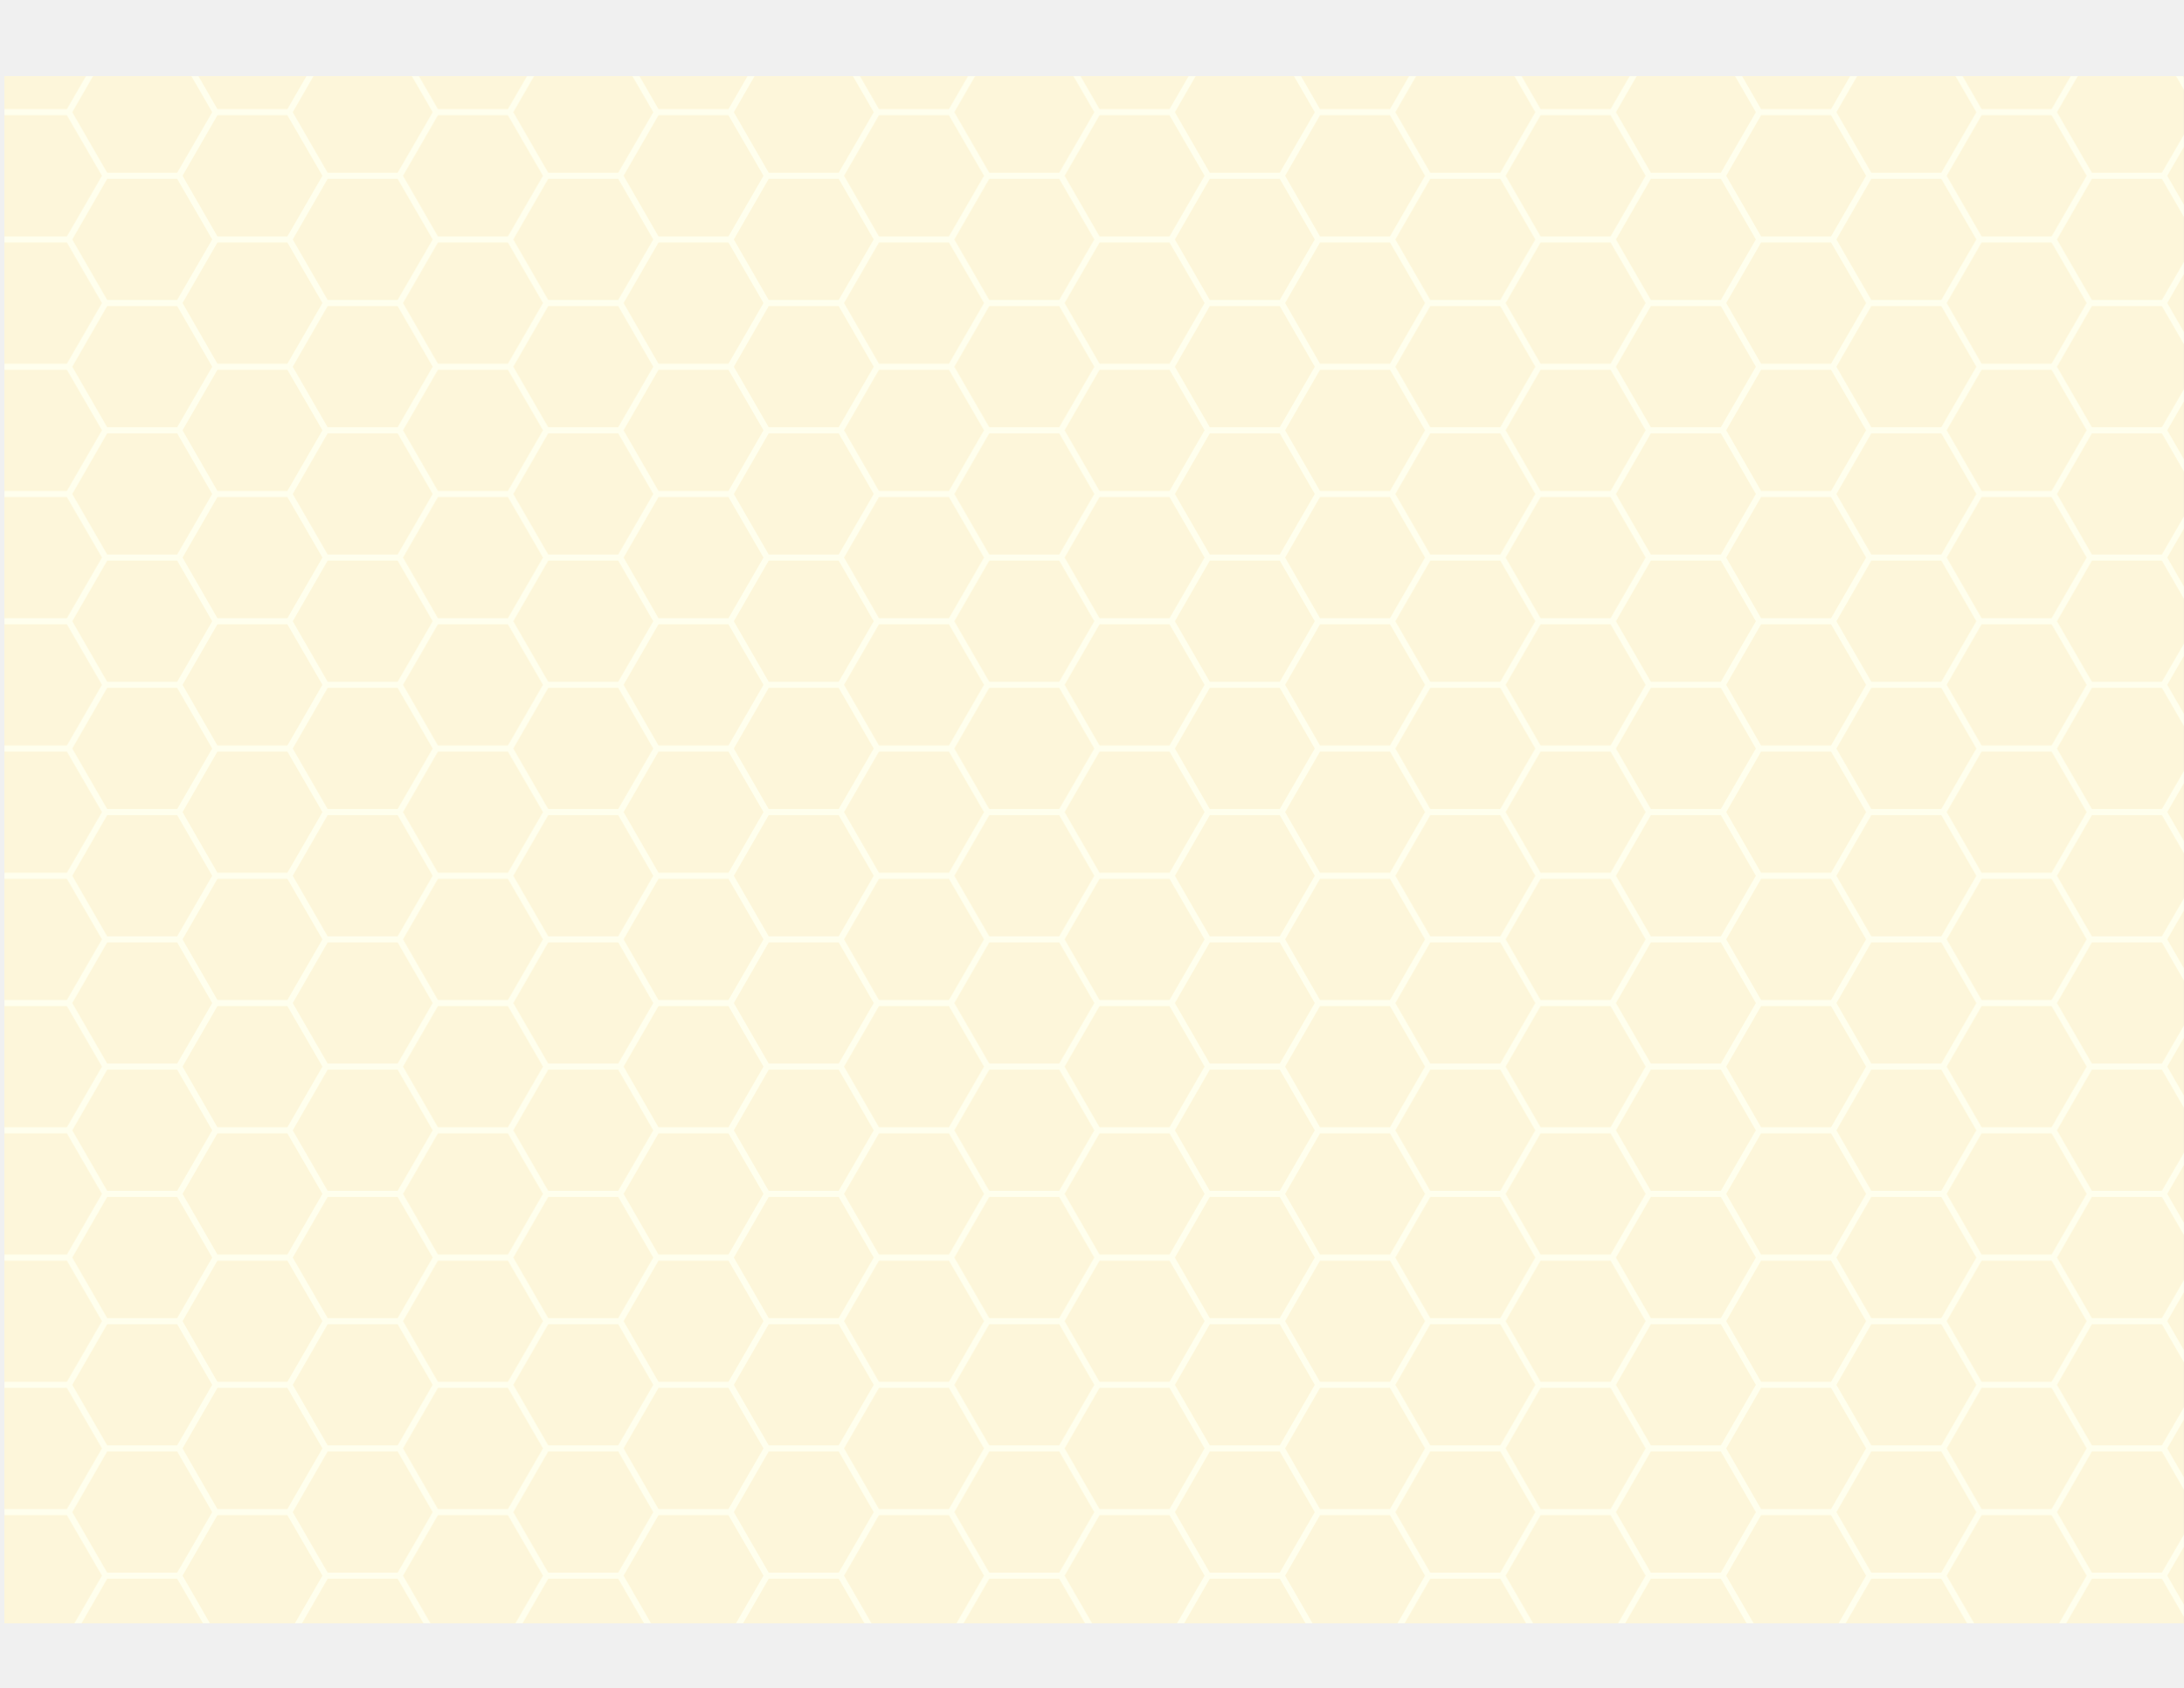
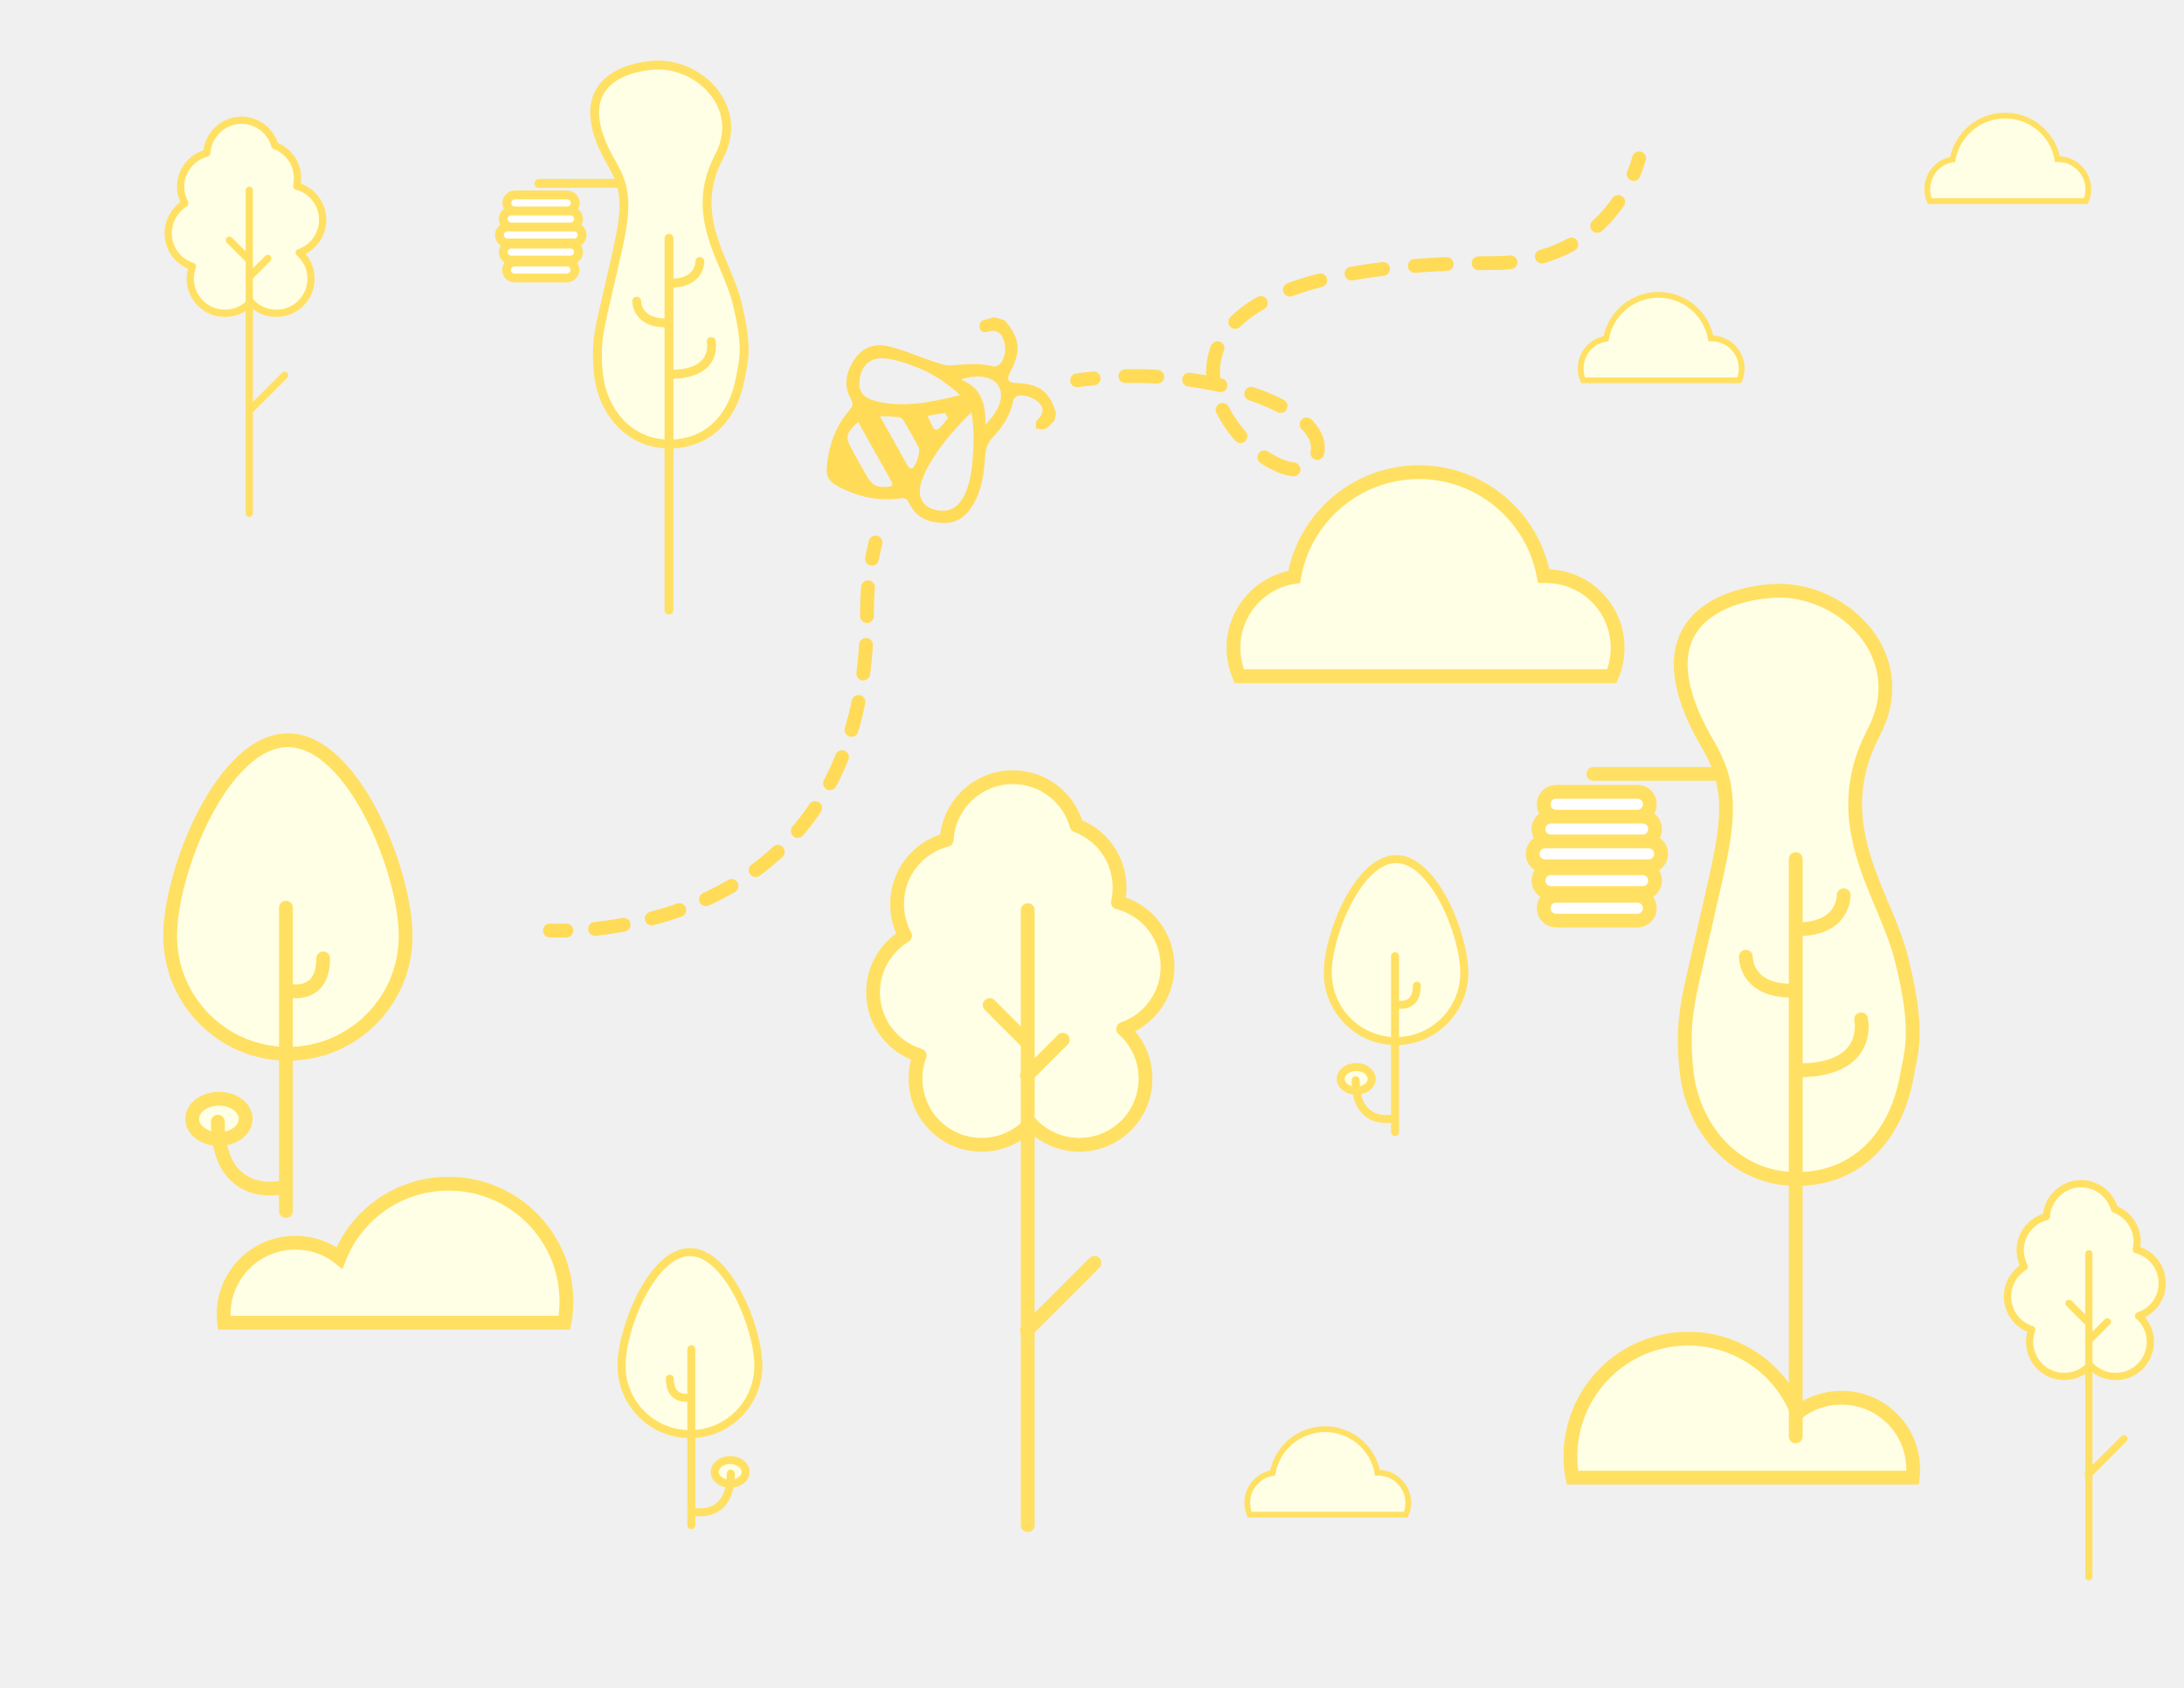
- <svg xmlns="http://www.w3.org/2000/svg" xmlns:xlink="http://www.w3.org/1999/xlink" version="1.1" id="Layer_1" x="0px" y="0px" viewBox="0 0 792 612" style="enable-background:new 0 0 792 612;" xml:space="preserve">
+ <svg xmlns="http://www.w3.org/2000/svg" version="1.1" id="Layer_1" x="0px" y="0px" viewBox="0 0 792 612" style="enable-background:new 0 0 792 612;" xml:space="preserve">
  <style type="text/css">
- 	.st0{fill:none;}
- 	.st1{clip-path:url(#SVGID_2_);fill:#F9DDAF;}
- 	.st2{clip-path:url(#SVGID_2_);fill:none;stroke:#FFFFFF;stroke-width:2;stroke-miterlimit:10;}
- 	.st3{clip-path:url(#SVGID_4_);}
- 	.st4{clip-path:url(#SVGID_6_);fill:#FFFFE8;}
- 	.st5{clip-path:url(#SVGID_6_);}
- 	.st6{opacity:0.25;clip-path:url(#SVGID_8_);}
- 	.st7{clip-path:url(#SVGID_10_);fill:url(#SVGID_11_);}
+ 	.st0{fill:none;stroke:#FFDB58;stroke-width:5;stroke-linecap:round;stroke-linejoin:round;}
+ 	
+ 		.st1{fill:none;stroke:#FFDB58;stroke-width:5;stroke-linecap:round;stroke-linejoin:round;stroke-dasharray:11.575,11.575,11.575,11.575,11.575,11.575;}
+ 	
+ 		.st2{fill:none;stroke:#FFDB58;stroke-width:5;stroke-linecap:round;stroke-linejoin:round;stroke-dasharray:10.451,10.451,10.451,10.451,10.451,10.451;}
+ 	.st3{fill:#FFDB58;}
+ 	.st4{fill:#FFFFE5;stroke:#FFE063;stroke-width:5;stroke-miterlimit:10;}
+ 	.st5{fill:#FFFFE5;stroke:#FFE063;stroke-width:2.095;stroke-miterlimit:10;}
+ 	.st6{fill:#FFFFE5;stroke:#FFE063;stroke-width:5;stroke-linecap:round;stroke-linejoin:round;stroke-miterlimit:10;}
+ 	.st7{fill:none;stroke:#FFE063;stroke-width:5;stroke-linecap:round;stroke-linejoin:round;stroke-miterlimit:10;}
+ 	.st8{fill:#FFFFE5;stroke:#FFE063;stroke-width:2.901;stroke-linecap:round;stroke-linejoin:round;stroke-miterlimit:10;}
+ 	.st9{fill:none;stroke:#FFE063;stroke-width:2.901;stroke-linecap:round;stroke-linejoin:round;stroke-miterlimit:10;}
+ 	.st10{fill:#FFFFE5;stroke:#FFE063;stroke-width:2.625;stroke-linecap:round;stroke-linejoin:round;stroke-miterlimit:10;}
+ 	.st11{fill:none;stroke:#FFE063;stroke-width:2.625;stroke-linecap:round;stroke-linejoin:round;stroke-miterlimit:10;}
+ 	.st12{fill:#FFFFFF;stroke:#FFE063;stroke-width:5;stroke-linecap:round;stroke-linejoin:round;stroke-miterlimit:10;}
+ 	.st13{fill:#FFFFE5;stroke:#FFE063;stroke-width:3.221;stroke-linecap:round;stroke-linejoin:round;stroke-miterlimit:10;}
+ 	.st14{fill:none;stroke:#FFE063;stroke-width:3.221;stroke-linecap:round;stroke-linejoin:round;stroke-miterlimit:10;}
+ 	.st15{fill:#FFFFFF;stroke:#FFE063;stroke-width:3.221;stroke-linecap:round;stroke-linejoin:round;stroke-miterlimit:10;}
</style>
-   <pattern y="612" width="145.4" height="83.9" patternUnits="userSpaceOnUse" id="Unnamed_Pattern" viewBox="48.5 -125.9 145.4 83.9" style="overflow:visible;">
+   <g id="Bee">
    <g>
-       <rect x="48.5" y="-125.9" class="st0" width="145.4" height="83.9" />
      <g>
-         <defs>
-           <rect id="SVGID_1_" x="48.5" y="-125.9" width="145.4" height="83.9" />
-         </defs>
-         <clipPath id="SVGID_2_">
-           <use xlink:href="#SVGID_1_" style="overflow:visible;" />
-         </clipPath>
-         <polygon class="st1" points="217.5,-84.9 170.2,-84.9 146.6,-125.9 170.2,-166.9 217.5,-166.9 241.2,-125.9    " />
-         <polygon class="st2" points="217.5,-84.9 170.2,-84.9 146.6,-125.9 170.2,-166.9 217.5,-166.9 241.2,-125.9    " />
-         <polygon class="st1" points="72.1,-84.9 24.8,-84.9 1.2,-125.9 24.8,-166.9 72.1,-166.9 95.8,-125.9    " />
-         <polygon class="st2" points="72.1,-84.9 24.8,-84.9 1.2,-125.9 24.8,-166.9 72.1,-166.9 95.8,-125.9    " />
-         <polygon class="st1" points="217.5,-1 170.2,-1 146.6,-42 170.2,-82.9 217.5,-82.9 241.2,-42    " />
-         <polygon class="st2" points="217.5,-1 170.2,-1 146.6,-42 170.2,-82.9 217.5,-82.9 241.2,-42    " />
-         <polygon class="st1" points="144.8,-43 97.5,-43 73.9,-83.9 97.5,-124.9 144.8,-124.9 168.5,-83.9    " />
-         <polygon class="st2" points="144.8,-43 97.5,-43 73.9,-83.9 97.5,-124.9 144.8,-124.9 168.5,-83.9    " />
-         <polygon class="st1" points="72.1,-1 24.8,-1 1.2,-42 24.8,-82.9 72.1,-82.9 95.8,-42    " />
-         <polygon class="st2" points="72.1,-1 24.8,-1 1.2,-42 24.8,-82.9 72.1,-82.9 95.8,-42    " />
+         <path class="st0" d="M390.6,137.9c2-0.3,4-0.5,6-0.7" />
+         <path class="st1" d="M408.1,136.4c39.2-0.9,74.6,13.9,69.3,29c-0.6,1.7-1.5,2.9-2.7,3.7" />
+         <path class="st1" d="M469.1,170.2c-23.9-2.5-77.6-74.8,72.3-74.8c28.5,0,42.3-15.9,48.5-27.1" />
+         <path class="st0" d="M592.4,63.1c1.4-3.4,2-5.7,2-5.7" />
      </g>
    </g>
-   </pattern>
-   <g>
    <g>
-       <defs>
-         <rect id="SVGID_3_" x="0" y="25.9" width="792" height="563.2" />
-       </defs>
-       <clipPath id="SVGID_4_">
-         <use xlink:href="#SVGID_3_" style="overflow:visible;" />
-       </clipPath>
-       <g class="st3">
-         <defs>
-           <rect id="SVGID_5_" x="0" y="25.9" width="792" height="563.2" />
-         </defs>
-         <clipPath id="SVGID_6_">
-           <use xlink:href="#SVGID_5_" style="overflow:visible;" />
-         </clipPath>
-         <rect x="1.6" y="27.6" class="st4" width="790.3" height="561" />
-         <g class="st5">
-           <defs>
-             <rect id="SVGID_7_" x="0" y="25.9" width="792" height="563.2" />
-           </defs>
-           <clipPath id="SVGID_8_">
-             <use xlink:href="#SVGID_7_" style="overflow:visible;" />
-           </clipPath>
-           <g class="st6">
-             <g>
-               <defs>
-                 <rect id="SVGID_9_" x="1.6" y="27.6" width="790.9" height="561" />
-               </defs>
-               <clipPath id="SVGID_10_">
-                 <use xlink:href="#SVGID_9_" style="overflow:visible;" />
-               </clipPath>
-               <pattern id="SVGID_11_" xlink:href="#Unnamed_Pattern" patternTransform="matrix(0.55 0 0 -0.55 -3307.168 -4606.382)">
- 						</pattern>
-               <rect x="1.6" y="27.6" class="st7" width="790.9" height="561" />
-             </g>
-           </g>
-         </g>
+       <g>
+         <path class="st0" d="M199.4,337.4c0,0,2.2,0.1,6,0" />
+         <path class="st2" d="M215.8,336.8c18.2-1.9,48-8.7,70-31.6" />
+         <path class="st2" d="M289.3,301.3c14.6-17.1,25.1-42.1,25.1-78.9c0-5.2,0.3-10.1,0.9-14.7" />
+         <path class="st0" d="M316.2,202.6c0.4-2,0.8-4,1.3-5.9" />
+       </g>
+     </g>
+     <g id="_x35_DqBM2.tif">
+       <g>
+         <path class="st3" d="M382.3,152.6c-1.1,1-2,2.3-3.3,2.9c-0.9,0.4-2.2,0-3.3-0.1c0.1-1-0.3-2.4,0.3-2.9c1.8-1.9,3-3.6,1.2-6     c-1.5-2-5.8-3.7-8.1-3c-0.7,0.2-1.6,1.1-1.7,1.8c-1,5.3-3.9,9.6-7.5,13.4c-2.1,2.2-2.5,4.7-2.7,7.4c-0.4,5.4-1.1,10.8-3.7,15.8     c-2.3,4.4-5.5,7.6-10.7,7.7c-5.6,0.1-10.6-1.7-13.1-7.2c-1-2.2-2.4-1.8-4-1.6c-8,0.9-15.4-0.9-22.4-4.8c-2.6-1.4-3.7-3.2-3.5-6.2     c0.6-7.9,3-14.9,8.1-20.9c1.1-1.3,1.8-2.2,0.7-4.2c-3-5.1-1.6-10.1,1.4-14.6c2.9-4.3,7.6-5.7,12.3-4.5c5.6,1.3,11,3.8,16.5,5.6     c1.9,0.6,3.9,1.4,5.7,1.3c5.3-0.3,10.6-1.1,15.8,0.4c0.7,0.2,2.1-0.5,2.6-1.2c2-2.9,2.1-6.1,0.7-9.3c-0.8-1.8-2.3-2.7-4.3-2.4     c-1.6,0.3-3.5,1.2-4-1.2c-0.5-2.7,1.8-2.9,3.6-3.3c0.5-0.1,1-0.4,1.5-0.5c1.3,0.4,2.6,0.7,3.9,1.1c5.6,6.4,6.1,11.2,2,18.9     c-1.4,2.7-0.7,3.8,2.4,3.9c8.2,0.3,11.8,3,14.2,10.7C382.9,150.5,382.6,151.5,382.3,152.6z M348.2,143.3     c-4.8-4.5-10-7.9-15.9-10.2c-3.5-1.4-7.2-2.6-10.9-3.1c-5.4-0.7-8.8,2.1-9.6,7.1c-0.8,4.9,1.1,7.4,6.9,8.6     C328.7,147.9,338.4,145.6,348.2,143.3z M352.3,149.4c-6.3,6.3-11.7,12.5-15.8,19.8c-1,1.8-1.8,3.7-2.4,5.6     c-1.8,6,0.9,9.9,7.2,10.4c3.3,0.2,5.7-1.3,7.5-4c2.5-4,3.3-8.6,3.8-13.2C353.1,162,353.4,156.1,352.3,149.4z M311.2,153     c-4.5,4-4.8,5.5-2.2,10.1c1.7,3.1,3.4,6.2,5.2,9.3c2,3.6,3.8,4.5,7.9,4.1c1.7-0.2,1.8-0.8,1.1-2.1     C319.2,167.3,315.2,160.2,311.2,153z M319.1,150.9c3.6,6.5,6.9,12.4,10.2,18.3c0.2,0.4,1.2,0.8,1.5,0.6c1.4-0.7,3.1-6.1,2.4-7.5     c-1.7-3.2-3.5-6.4-5.4-9.6c-0.4-0.6-1.1-1.4-1.8-1.4C324,150.9,321.9,151,319.1,150.9z M357.3,154c5.4-5.3,7-10.7,4.7-14.3     c-2-3.1-7.4-4.2-13.6-2.1C355.9,140.6,357.6,146.5,357.3,154z M343.8,151.6c-0.4-0.6-0.8-1.8-1.1-1.8c-2.1,0.2-4.2,0.6-6.3,1     c0.7,1.6,1.3,3.1,2.2,4.6c0.2,0.3,1.3,0.5,1.6,0.3C341.4,154.5,342.5,153.2,343.8,151.6z" />
      </g>
    </g>
  </g>
+   <path class="st4" d="M204.7,479.6c0.5-2.5,0.7-5,0.7-7.7c0-23.6-19.1-42.7-42.7-42.7c-18,0-33.4,11.1-39.6,26.9  c-4.4-3.5-10-5.5-16-5.5c-14.4,0-26,11.6-26,26c0,1,0.1,2,0.2,3H204.7z" />
+   <path class="st4" d="M570.2,535.8c-0.5-2.5-0.7-5-0.7-7.7c0-23.6,19.1-42.7,42.7-42.7c18,0,33.4,11.1,39.6,26.9  c4.4-3.5,10-5.5,16-5.5c14.4,0,26,11.6,26,26c0,1-0.1,2-0.2,3H570.2z" />
+   <path class="st4" d="M584.5,245.2c1.4-3.2,2.1-6.7,2.1-10.3c0-14.4-11.6-26-26-26c-0.3,0-0.5,0-0.8,0c-3.9-21.4-22.7-37.7-45.2-37.7  c-22.7,0-41.5,16.4-45.3,38c-12.5,1.9-22,12.7-22,25.7c0,3.7,0.8,7.2,2.1,10.3H584.5z" />
+   <path class="st5" d="M630.7,137.9c0.6-1.3,0.9-2.8,0.9-4.3c0-6-4.9-10.9-10.9-10.9c-0.1,0-0.2,0-0.3,0c-1.6-9-9.5-15.8-19-15.8  c-9.5,0-17.4,6.9-19,15.9c-5.2,0.8-9.2,5.3-9.2,10.8c0,1.5,0.3,3,0.9,4.3H630.7z" />
+   <path class="st5" d="M509.8,549.2c0.6-1.3,0.9-2.8,0.9-4.3c0-6-4.9-10.9-10.9-10.9c-0.1,0-0.2,0-0.3,0c-1.6-9-9.5-15.8-19-15.8  c-9.5,0-17.4,6.9-19,15.9c-5.2,0.8-9.2,5.3-9.2,10.8c0,1.5,0.3,3,0.9,4.3H509.8z" />
+   <path class="st5" d="M756.4,72.9c0.6-1.3,0.9-2.8,0.9-4.3c0-6-4.9-10.9-10.9-10.9c-0.1,0-0.2,0-0.3,0c-1.6-9-9.5-15.8-19-15.8  c-9.5,0-17.4,6.9-19,15.9c-5.2,0.8-9.2,5.3-9.2,10.8c0,1.5,0.3,3,0.9,4.3H756.4z" />
+   <g>
+     <path class="st6" d="M61.7,339.4c0-23.6,19.1-71,42.7-71s42.7,47.4,42.7,71s-19.1,42.7-42.7,42.7S61.7,362.9,61.7,339.4z" />
+     <ellipse class="st6" cx="79.4" cy="405.7" rx="9.7" ry="7.3" />
+     <path class="st7" d="M103.7,439.1v-110 M105,359.2c0,0,12.2,2.9,12.2-11.7 M79,406.7c0,28.7,22.4,24,22.4,24" />
+   </g>
+   <g>
+     <path class="st8" d="M481.5,352.7c0-13.7,11.1-41.2,24.8-41.2S531,339,531,352.7c0,13.7-11.1,24.8-24.8,24.8   S481.5,366.3,481.5,352.7z" />
+     <ellipse class="st8" cx="491.8" cy="391.2" rx="5.6" ry="4.3" />
+     <path class="st9" d="M505.9,410.5v-63.8 M506.7,364.2c0,0,7.1,1.7,7.1-6.8 M491.6,391.7c0,16.6,13,13.9,13,13.9" />
+   </g>
+   <g>
+     <path class="st8" d="M275,495.2c0-13.7-11.1-41.2-24.8-41.2c-13.7,0-24.8,27.5-24.8,41.2c0,13.7,11.1,24.8,24.8,24.8   C264,520,275,508.9,275,495.2z" />
+     <ellipse class="st8" cx="264.8" cy="533.7" rx="5.6" ry="4.3" />
+     <path class="st9" d="M250.7,489.2V553 M242.9,499.9c0,8.4,7.1,6.8,7.1,6.8 M252,548.2c0,0,13,2.7,13-13.9" />
+   </g>
+   <g>
+     <path class="st6" d="M423.4,350.4c0-11.2-7.6-20.6-18-23.2c0.4-1.7,0.6-3.6,0.6-5.4c0-10.3-6.5-19.1-15.6-22.5   c-2.8-10.1-12.1-17.5-23.1-17.5c-12.8,0-23.3,10.1-24,22.7c-10.4,2.7-18,12.1-18,23.3c0,4.2,1.1,8.1,2.9,11.5   c-6.9,4.2-11.6,11.8-11.6,20.5c0,10.8,7.1,19.9,16.9,22.9c-1,2.6-1.5,5.5-1.5,8.4c0,13.3,10.7,24,24,24c7,0,13.3-3,17.7-7.8   c4.4,4.8,10.7,7.8,17.7,7.8c13.3,0,24-10.7,24-24c0-7.2-3.1-13.6-8.1-18C416.7,369.8,423.4,360.9,423.4,350.4z" />
+     <path class="st7" d="M372.7,553v-223 M371.9,377.4l-13-13 M372.4,482.4l24.5-24.5 M372.4,390l13-13" />
+   </g>
+   <g>
+     <path class="st10" d="M784.1,465.3c0-5.9-4-10.8-9.4-12.2c0.2-0.9,0.3-1.9,0.3-2.9c0-5.4-3.4-10-8.2-11.8   c-1.5-5.3-6.4-9.2-12.1-9.2c-6.7,0-12.2,5.3-12.6,11.9c-5.4,1.4-9.5,6.3-9.5,12.2c0,2.2,0.6,4.2,1.5,6c-3.6,2.2-6.1,6.2-6.1,10.8   c0,5.7,3.7,10.4,8.8,12c-0.5,1.4-0.8,2.9-0.8,4.4c0,7,5.6,12.6,12.6,12.6c3.7,0,7-1.6,9.3-4.1c2.3,2.5,5.6,4.1,9.3,4.1   c7,0,12.6-5.6,12.6-12.6c0-3.8-1.7-7.1-4.3-9.4C780.6,475.5,784.1,470.8,784.1,465.3z" />
+     <path class="st11" d="M757.5,571.7V454.6 M757.1,479.4l-6.8-6.8 M757.3,534.6l12.9-12.9 M757.4,486.1l6.8-6.8" />
+   </g>
+   <g>
+     <path class="st10" d="M117,79.7c0-5.9-4-10.8-9.4-12.2c0.2-0.9,0.3-1.9,0.3-2.9c0-5.4-3.4-10-8.2-11.8c-1.5-5.3-6.4-9.2-12.1-9.2   c-6.7,0-12.2,5.3-12.6,11.9c-5.4,1.4-9.5,6.3-9.5,12.2c0,2.2,0.6,4.2,1.5,6C63.5,76,61,80,61,84.6c0,5.7,3.7,10.4,8.8,12   c-0.5,1.4-0.8,2.9-0.8,4.4c0,7,5.6,12.6,12.6,12.6c3.7,0,7-1.6,9.3-4.1c2.3,2.5,5.6,4.1,9.3,4.1c7,0,12.6-5.6,12.6-12.6   c0-3.8-1.7-7.1-4.3-9.4C113.5,89.9,117,85.2,117,79.7z" />
+     <path class="st11" d="M90.4,186.1V69 M90,93.9l-6.8-6.8 M90.3,149l12.9-12.9 M90.3,100.5l6.8-6.8" />
+   </g>
+   <g>
+     <path class="st6" d="M611.5,387.5c-1.8-18.3,1.1-26.4,5.3-45.3c8.7-38.7,14-52.7,2.7-72c-30.2-51.2,16.6-56.3,26.7-56   c24,0.7,47.3,24.7,33.3,51.3c-17.6,33.6,4.1,58.4,10,82c6.7,26.7,3.6,33.6,2,42.7c-3.9,21.7-17.9,37.3-40,37.3   C629.4,427.5,613.6,409.5,611.5,387.5z M623.8,280.6h-46" />
+     <path class="st7" d="M651.2,520.8V311.5 M633.1,346.9c0,0-0.3,12.3,16.5,12.3 M652.1,336.9c16.8,0,16.5-12.3,16.5-12.3    M652.1,388.1c27,0,22.8-18.5,22.8-18.5" />
+     <path class="st12" d="M587.8,296.1h-16.5 M587.8,296.1h6c2.5,0,4.5-2,4.5-4.5l0,0c0-2.5-2-4.5-4.5-4.5h-29.5c-2.5,0-4.5,2-4.5,4.5   l0,0c0,2.5,2,4.5,4.5,4.5h7 M598.3,329.3L598.3,329.3c0-2.5-2-4.5-4.5-4.5h-29.5c-2.5,0-4.5,2-4.5,4.5l0,0c0,2.5,2,4.5,4.5,4.5   h29.5C596.3,333.8,598.3,331.8,598.3,329.3z M600.2,300.6L600.2,300.6c0-2.5-2-4.5-4.5-4.5h-33.3c-2.5,0-4.5,2-4.5,4.5l0,0   c0,2.5,2,4.5,4.5,4.5h33.3C598.2,305.1,600.2,303.1,600.2,300.6z M600.2,319.3L600.2,319.3c0-2.5-2-4.5-4.5-4.5h-33.3   c-2.5,0-4.5,2-4.5,4.5l0,0c0,2.5,2,4.5,4.5,4.5h33.3C598.2,323.8,600.2,321.8,600.2,319.3z M602.4,309.6L602.4,309.6   c0-2.5-2-4.5-4.5-4.5h-37.6c-2.5,0-4.5,2-4.5,4.5l0,0c0,2.5,2,4.5,4.5,4.5h37.6C600.3,314.1,602.4,312.1,602.4,309.6z" />
+   </g>
+   <g>
+     <path class="st13" d="M217,135.3c-1.2-11.8,0.7-17,3.4-29.2c5.6-24.9,9-34,1.7-46.4c-19.5-33,10.7-36.3,17.2-36.1   c15.5,0.4,30.5,15.9,21.5,33.1c-11.4,21.6,2.6,37.6,6.4,52.8c4.3,17.2,2.3,21.7,1.3,27.5c-2.5,14-11.5,24-25.8,24   S218.4,149.5,217,135.3z M225,66.5h-29.6" />
+     <path class="st14" d="M242.6,221.2V86.4 M230.9,109.2c0,0-0.2,7.9,10.6,7.9 M243.2,102.7c10.8,0,10.6-7.9,10.6-7.9 M243.2,135.7   c17.4,0,14.7-11.9,14.7-11.9" />
+     <path class="st15" d="M201.8,76.5h-10.6 M201.8,76.5h3.9c1.6,0,2.9-1.3,2.9-2.9v0c0-1.6-1.3-2.9-2.9-2.9h-19   c-1.6,0-2.9,1.3-2.9,2.9v0c0,1.6,1.3,2.9,2.9,2.9h4.5 M208.5,97.9L208.5,97.9c0-1.6-1.3-2.9-2.9-2.9h-19c-1.6,0-2.9,1.3-2.9,2.9v0   c0,1.6,1.3,2.9,2.9,2.9h19C207.2,100.7,208.5,99.4,208.5,97.9z M209.8,79.4L209.8,79.4c0-1.6-1.3-2.9-2.9-2.9h-21.5   c-1.6,0-2.9,1.3-2.9,2.9v0c0,1.6,1.3,2.9,2.9,2.9h21.5C208.5,82.3,209.8,81,209.8,79.4z M209.8,91.4L209.8,91.4   c0-1.6-1.3-2.9-2.9-2.9h-21.5c-1.6,0-2.9,1.3-2.9,2.9v0c0,1.6,1.3,2.9,2.9,2.9h21.5C208.5,94.3,209.8,93,209.8,91.4z M211.1,85.2   L211.1,85.2c0-1.6-1.3-2.9-2.9-2.9H184c-1.6,0-2.9,1.3-2.9,2.9v0c0,1.6,1.3,2.9,2.9,2.9h24.2C209.8,88.1,211.1,86.8,211.1,85.2z" />
+   </g>
</svg>
